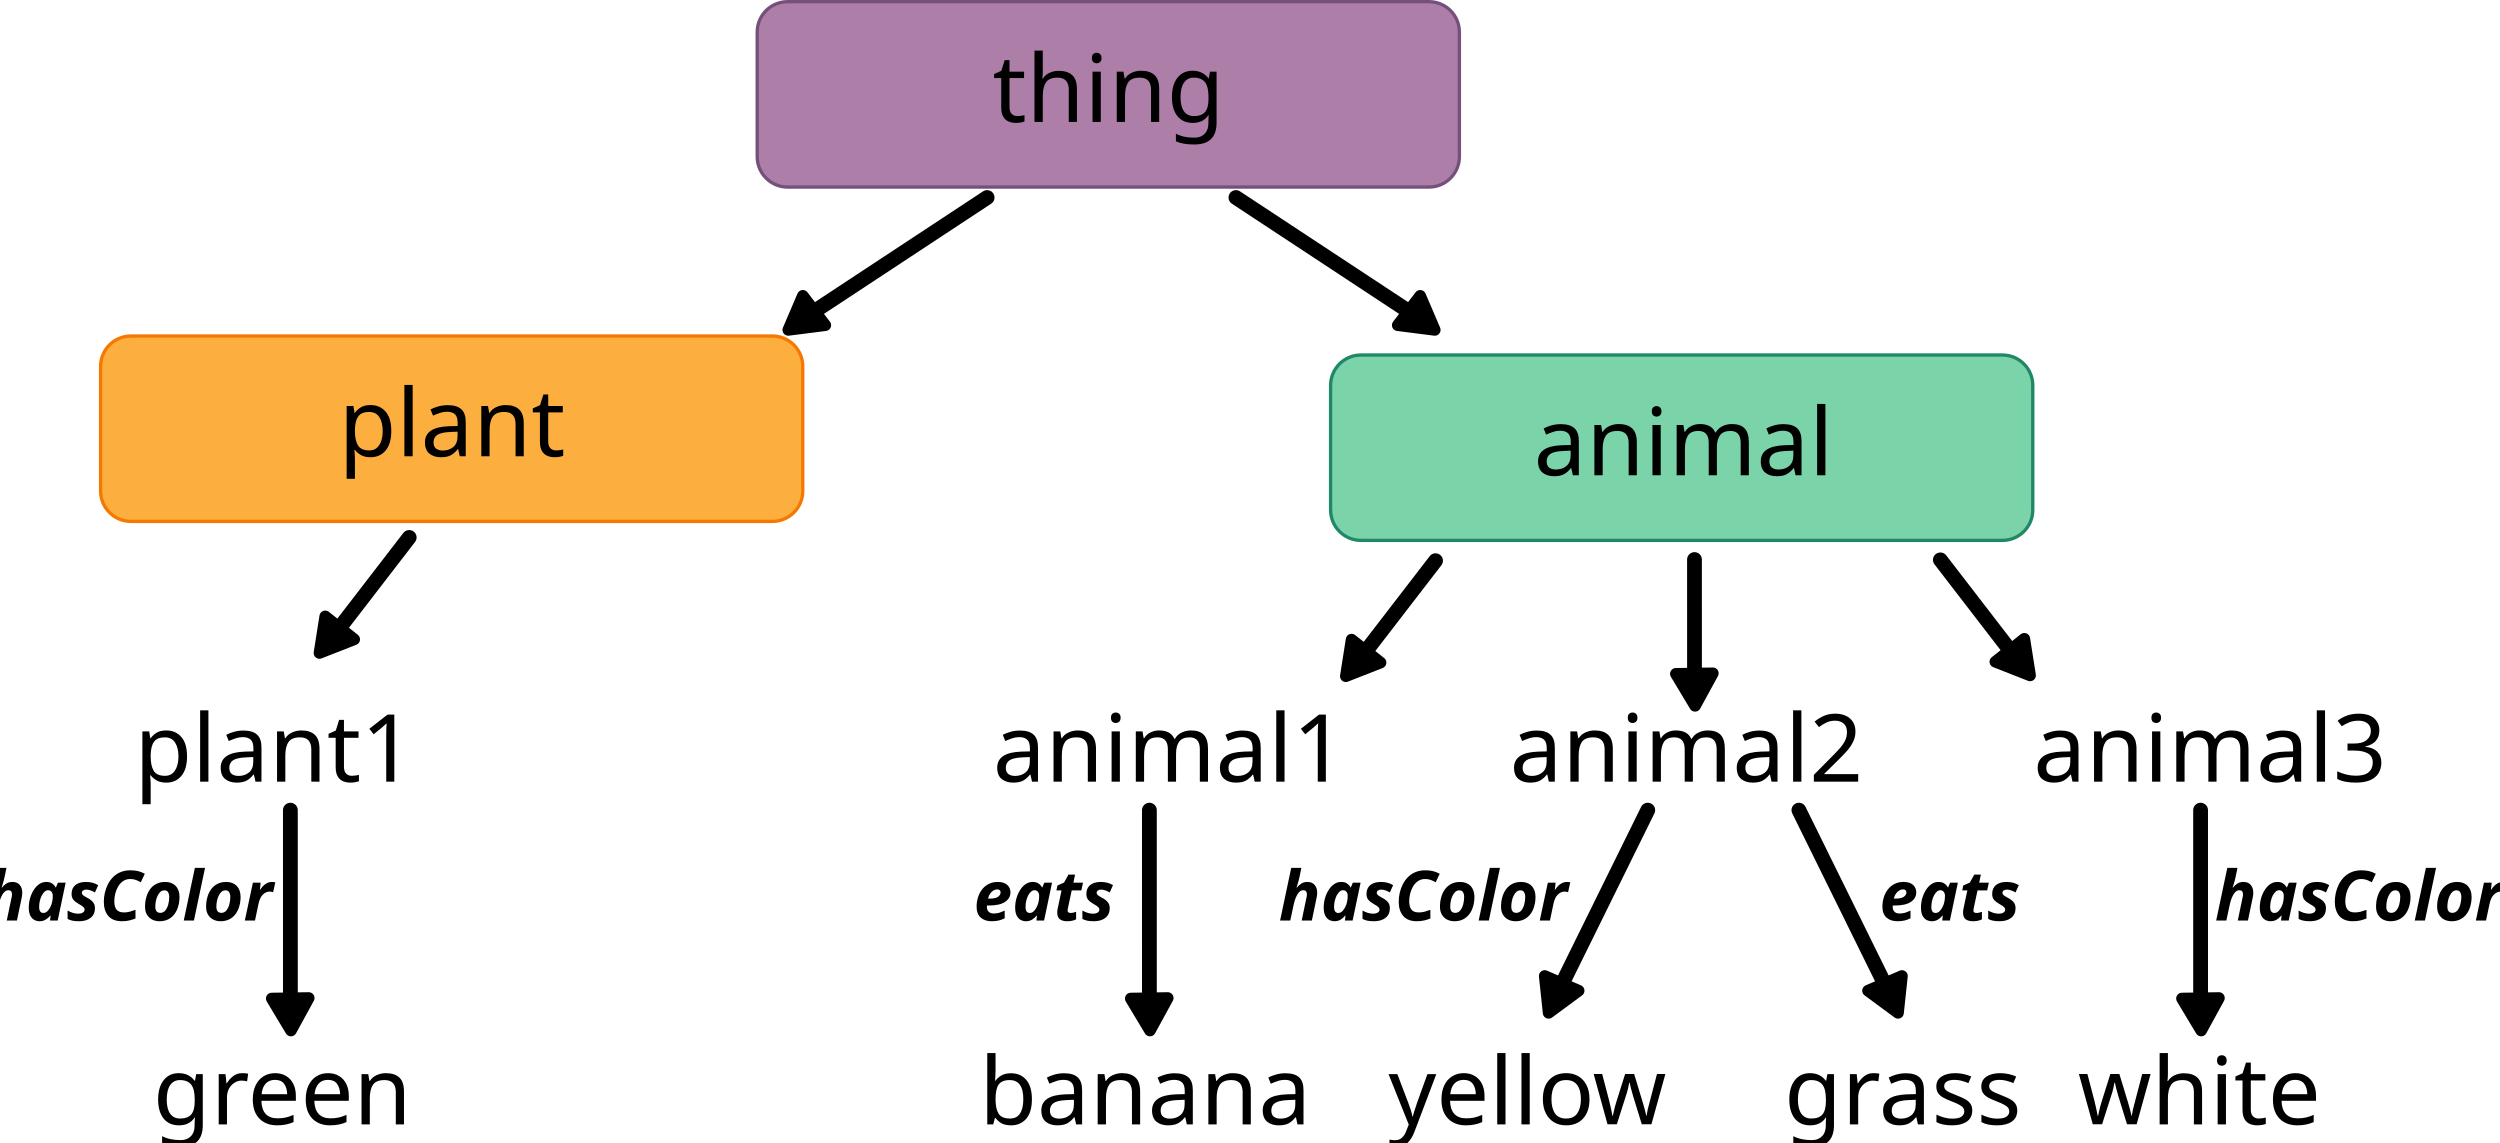
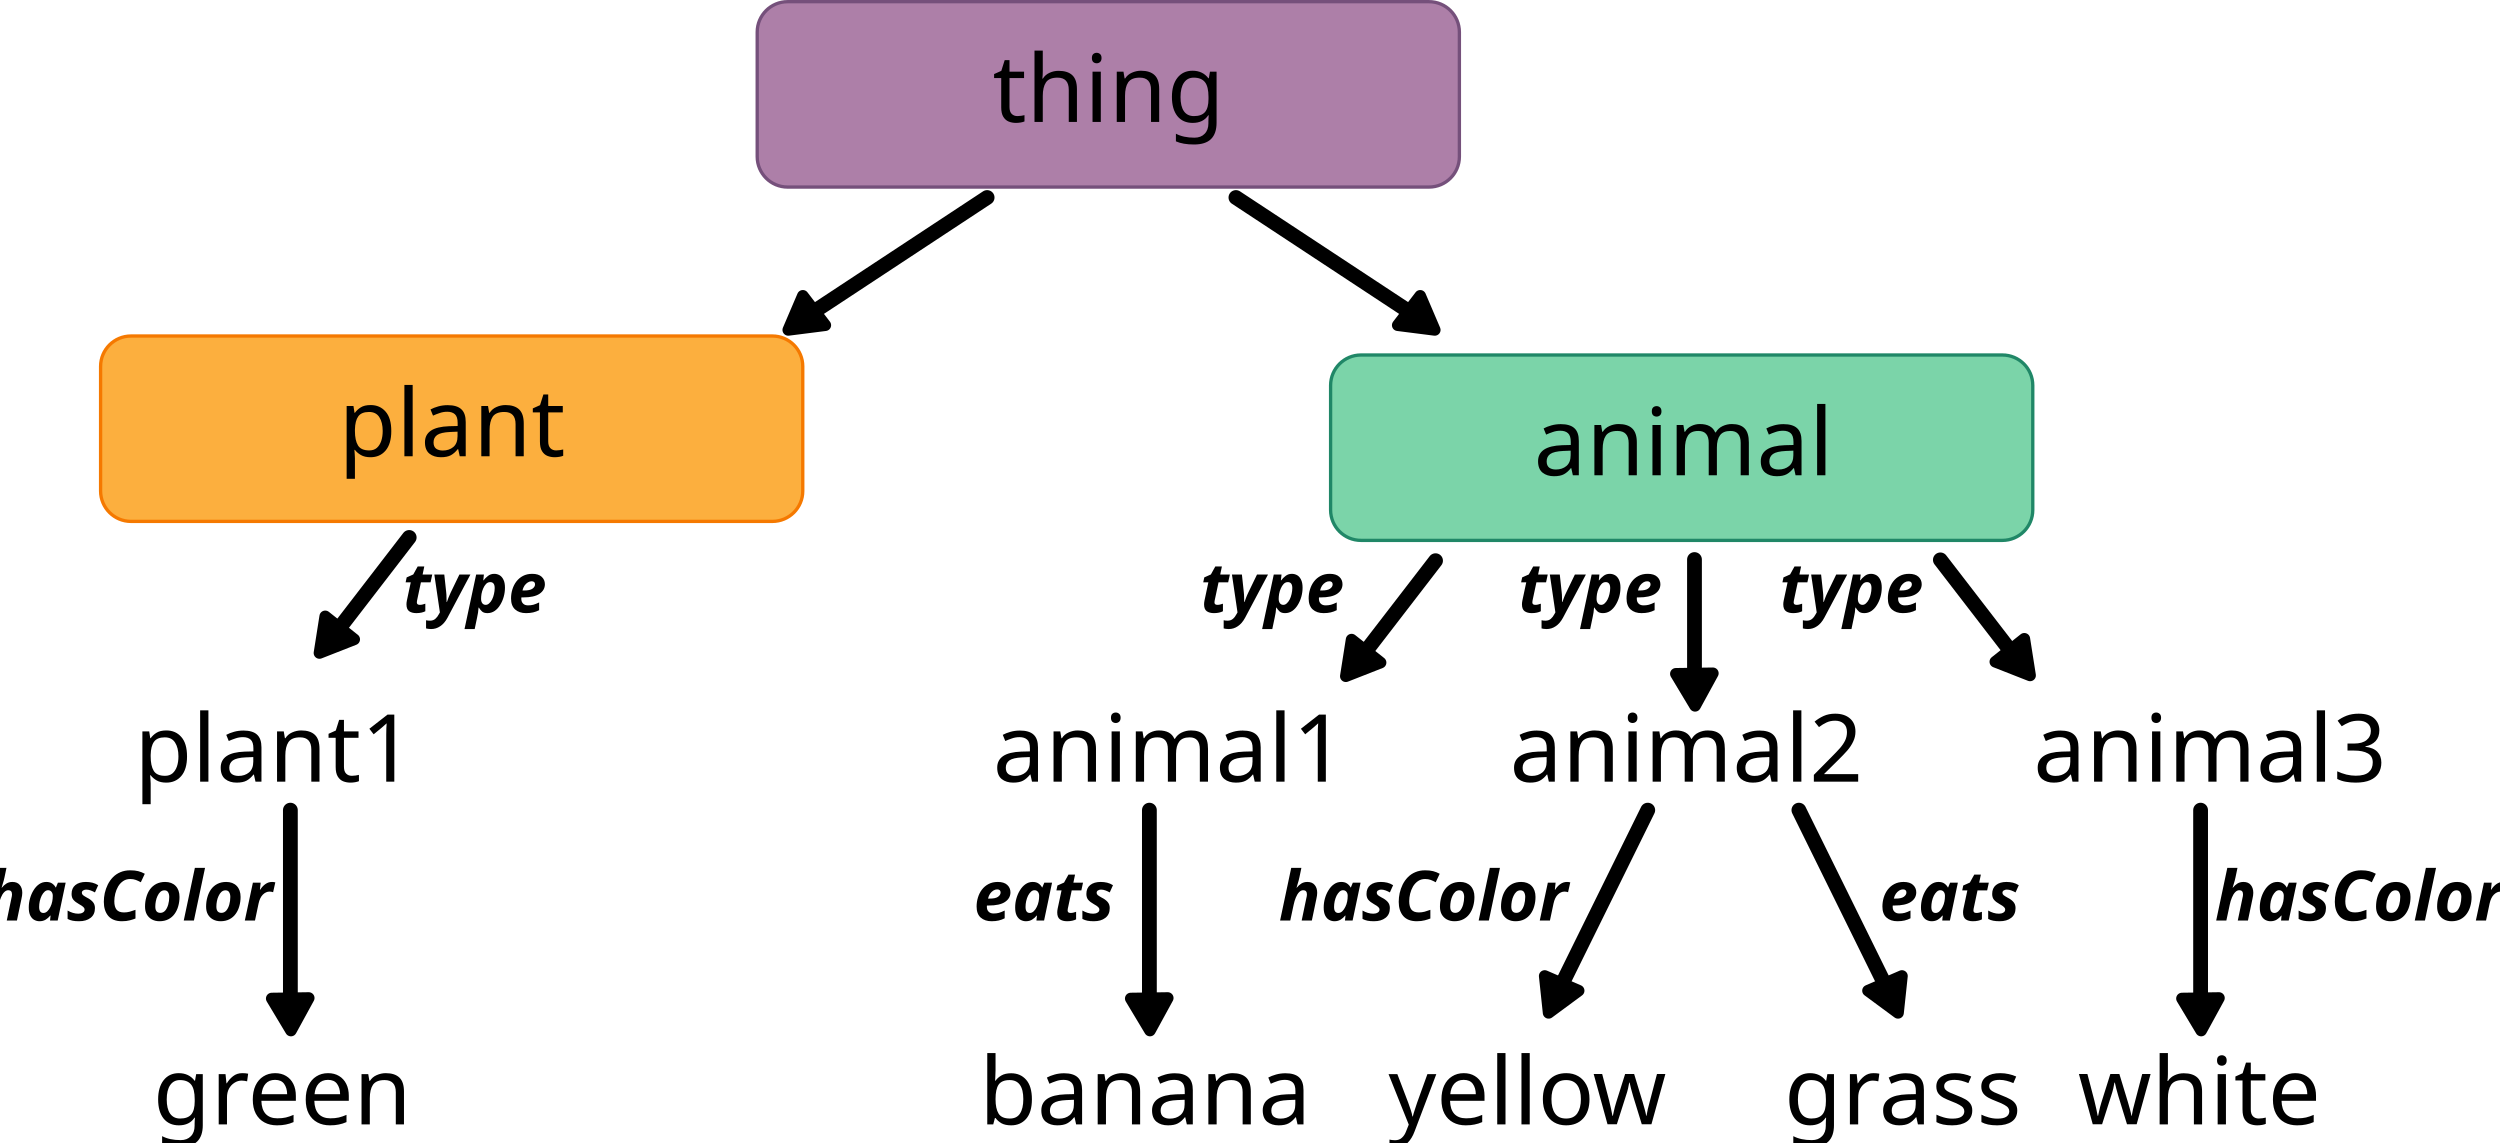
<svg xmlns="http://www.w3.org/2000/svg" width="465.96" height="212.86" viewBox="0 0 372.768 170.288" id="svg2" version="1.1">
  <defs id="defs480" />
  <g id="graph0" class="graph" transform="translate(-108.7137,496.5312)">
    <g id="g4514">
      <rect style="color:#000000;fill:#7bd4a9;fill-opacity:1;fill-rule:nonzero;stroke:#208767;stroke-width:0.497;stroke-linecap:butt;stroke-linejoin:miter;stroke-miterlimit:4;stroke-opacity:1;stroke-dasharray:none;stroke-dashoffset:0;marker:none;visibility:visible;display:inline;overflow:visible;enable-background:accumulate" id="rect4468" width="104.699" height="27.642" x="307.116" y="-443.598" rx="4.532" ry="4.532" />
      <rect style="color:#000000;fill:#fcaf3e;fill-opacity:1;fill-rule:nonzero;stroke:#f57900;stroke-width:0.497;stroke-linecap:butt;stroke-linejoin:miter;stroke-miterlimit:4;stroke-opacity:1;stroke-dasharray:none;stroke-dashoffset:0;marker:none;visibility:visible;display:inline;overflow:visible;enable-background:accumulate" id="rect4488" width="104.699" height="27.642" x="123.713" y="-446.429" rx="4.532" ry="4.532" />
      <rect ry="4.532" rx="4.532" y="-496.28" x="221.619" height="27.642" width="104.699" id="rect4486" style="color:#000000;fill:#ad7fa8;fill-opacity:1;fill-rule:nonzero;stroke:#75507b;stroke-width:0.497;stroke-linecap:butt;stroke-linejoin:miter;stroke-miterlimit:4;stroke-opacity:1;stroke-dasharray:none;stroke-dashoffset:0;marker:none;visibility:visible;display:inline;overflow:visible;enable-background:accumulate" />
      <g transform="translate(-144.2542,-151.7615)" class="node" id="node1">
        <text id="text14" style="font-size:14px;text-anchor:middle;font-family:Ubuntu" y="-273.9" x="504">animal</text>
      </g>
      <g transform="translate(-194.9888,-299.4428)" class="node" id="node3">
        <text id="text21" style="font-size:14px;text-anchor:middle;font-family:Ubuntu" y="-178.9" x="469">thing</text>
      </g>
      <g transform="translate(-185.8952,-263.5925)" class="node" id="node12">
        <text id="text91" style="font-size:14px;text-anchor:middle;font-family:Ubuntu" y="-164.9" x="362">plant</text>
      </g>
      <g transform="matrix(-0.4896955,-0.5884991,0.5884991,-0.4896955,182.0254,-56.39745)" id="g3561" style="display:inline">
        <path id="path3563" d="m 350.62,417.285 4.731,-42.275" style="fill:none;stroke:#000000;stroke-width:2.881;stroke-linecap:round;stroke-linejoin:round;stroke-miterlimit:4;stroke-opacity:1;stroke-dasharray:none" />
        <path style="fill:#000000;stroke:#000000;stroke-width:2.262px;stroke-linecap:round;stroke-linejoin:round;stroke-opacity:1" d="m 358.859,377.45 -3.288,-6.425 -3.908,6.129 z" id="path3565" />
      </g>
      <g transform="matrix(-0.6190061,-0.4505157,0.4505157,-0.6190061,209.2969,-9.309727)" id="g3585" style="display:inline">
        <path id="path3587" d="m 354.684,399.5 0.667,-24.49" style="fill:none;stroke:#000000;stroke-width:2.881;stroke-linecap:round;stroke-linejoin:round;stroke-miterlimit:4;stroke-opacity:1;stroke-dasharray:none" />
        <path style="fill:#000000;stroke:#000000;stroke-width:2.262px;stroke-linecap:round;stroke-linejoin:round;stroke-opacity:1" d="m 358.859,377.45 -3.288,-6.425 -3.908,6.129 z" id="path3589" />
      </g>
      <g style="display:inline" id="g3657" transform="matrix(0.4896955,-0.5884991,-0.5884991,-0.4896955,366.874,-56.39745)">
        <path style="fill:none;stroke:#000000;stroke-width:2.881;stroke-linecap:round;stroke-linejoin:round;stroke-miterlimit:4;stroke-opacity:1;stroke-dasharray:none" d="m 350.62,417.285 4.731,-42.275" id="path3659" />
        <path id="path3661" d="m 358.859,377.45 -3.288,-6.425 -3.908,6.129 z" style="fill:#000000;stroke:#000000;stroke-width:2.262px;stroke-linecap:round;stroke-linejoin:round;stroke-opacity:1" />
      </g>
      <text x="482.009" y="-326.137" style="font-size:14px;text-anchor:middle;font-family:Ubuntu" id="text3139" />
      <text id="text3141" x="283.108" y="-379.976" style="font-size:14px;text-anchor:middle;font-family:Ubuntu">animal1</text>
      <text style="font-size:14px;text-anchor:middle;font-family:Ubuntu" y="-379.976" x="360.17" id="text3143">animal2</text>
      <text id="text3145" x="438.25" y="-379.976" style="font-size:14px;text-anchor:middle;font-family:Ubuntu">animal3</text>
      <g transform="matrix(0.6190061,-0.4505157,-0.4505157,-0.6190061,358.4651,-5.9664)" id="g3147" style="display:inline">
        <path id="path3149" d="m 354.684,399.5 0.667,-24.49" style="fill:none;stroke:#000000;stroke-width:2.881;stroke-linecap:round;stroke-linejoin:round;stroke-miterlimit:4;stroke-opacity:1;stroke-dasharray:none" />
        <path style="fill:#000000;stroke:#000000;stroke-width:2.262px;stroke-linecap:round;stroke-linejoin:round;stroke-opacity:1" d="m 358.859,377.45 -3.288,-6.425 -3.908,6.129 z" id="path3151" />
      </g>
      <text x="149.654" y="-379.976" style="font-size:14px;text-anchor:middle;font-family:Ubuntu" id="text3137">plant1</text>
      <g transform="matrix(-0.6190061,-0.4505157,0.4505157,-0.6190061,362.3342,-5.843669)" id="g3585-8" style="display:inline">
        <path id="path3587-3" d="m 354.684,399.5 0.667,-24.49" style="fill:none;stroke:#000000;stroke-width:2.881;stroke-linecap:round;stroke-linejoin:round;stroke-miterlimit:4;stroke-opacity:1;stroke-dasharray:none" />
        <path style="fill:#000000;stroke:#000000;stroke-width:2.262px;stroke-linecap:round;stroke-linejoin:round;stroke-opacity:1" d="m 358.859,377.45 -3.288,-6.425 -3.908,6.129 z" id="path3589-6" />
      </g>
      <g transform="matrix(0.7653113,0.0207755,0.0207755,-0.7653113,81.63027,-114.7259)" id="g3147-4" style="display:inline">
        <path id="path3149-2" d="m 354.684,399.5 0.667,-24.49" style="fill:none;stroke:#000000;stroke-width:2.881;stroke-linecap:round;stroke-linejoin:round;stroke-miterlimit:4;stroke-opacity:1;stroke-dasharray:none" />
        <path style="fill:#000000;stroke:#000000;stroke-width:2.262px;stroke-linecap:round;stroke-linejoin:round;stroke-opacity:1" d="m 358.859,377.45 -3.288,-6.425 -3.908,6.129 z" id="path3151-5" />
      </g>
      <g transform="matrix(0.7653113,0.0207755,0.0207755,-0.7653113,0.351351,-66.30967)" id="g3229" style="display:inline">
        <path id="path3231" d="m 354.293,413.927 1.059,-38.917" style="fill:none;stroke:#000000;stroke-width:2.881;stroke-linecap:round;stroke-linejoin:round;stroke-miterlimit:4;stroke-opacity:1;stroke-dasharray:none" />
        <path style="fill:#000000;stroke:#000000;stroke-width:2.262px;stroke-linecap:round;stroke-linejoin:round;stroke-opacity:1" d="m 358.859,377.45 -3.288,-6.425 -3.908,6.129 z" id="path3233" />
      </g>
      <g style="display:inline" id="g3241" transform="matrix(0.714516,-0.2749542,-0.2749542,-0.714516,239.6781,17.36087)">
        <path style="fill:none;stroke:#000000;stroke-width:2.881;stroke-linecap:round;stroke-linejoin:round;stroke-miterlimit:4;stroke-opacity:1;stroke-dasharray:none" d="m 351.73,414.803 3.622,-39.793" id="path3243" />
        <path id="path3245" d="m 358.859,377.45 -3.288,-6.425 -3.908,6.129 z" style="fill:#000000;stroke:#000000;stroke-width:2.262px;stroke-linecap:round;stroke-linejoin:round;stroke-opacity:1" />
      </g>
      <text style="font-size:14px;text-anchor:middle;font-family:Ubuntu" y="-328.875" x="279.472" id="text3257">banana</text>
      <g style="display:inline" id="g3263" transform="matrix(0.7653113,0.0207755,0.0207755,-0.7653113,-127.7341,-66.30967)">
        <path style="fill:none;stroke:#000000;stroke-width:2.881;stroke-linecap:round;stroke-linejoin:round;stroke-miterlimit:4;stroke-opacity:1;stroke-dasharray:none" d="m 354.293,413.927 1.059,-38.917" id="path3265" />
        <path id="path3267" d="m 358.859,377.45 -3.288,-6.425 -3.908,6.129 z" style="fill:#000000;stroke:#000000;stroke-width:2.262px;stroke-linecap:round;stroke-linejoin:round;stroke-opacity:1" />
      </g>
      <g transform="matrix(0.7653113,0.0207755,0.0207755,-0.7653113,157.0935,-66.30967)" id="g3269" style="display:inline">
        <path id="path3271" d="m 354.293,413.927 1.059,-38.917" style="fill:none;stroke:#000000;stroke-width:2.881;stroke-linecap:round;stroke-linejoin:round;stroke-miterlimit:4;stroke-opacity:1;stroke-dasharray:none" />
        <path style="fill:#000000;stroke:#000000;stroke-width:2.262px;stroke-linecap:round;stroke-linejoin:round;stroke-opacity:1" d="m 358.859,377.45 -3.288,-6.425 -3.908,6.129 z" id="path3273" />
      </g>
      <text id="text3275" x="150.805" y="-328.875" style="font-size:14px;text-anchor:middle;font-family:Ubuntu">green</text>
      <text style="font-size:10.324px;text-anchor:middle;font-family:Ubuntu" y="-359.275" x="460.507" id="text3277">
        <tspan style="font-style:italic;font-weight:bold" id="tspan3279">hasColor</tspan>
      </text>
      <text id="text3281" x="436.647" y="-328.875" style="font-size:14px;text-anchor:middle;font-family:Ubuntu">white</text>
      <g transform="matrix(-0.714516,-0.2749542,0.2749542,-0.714516,491.6698,17.36087)" id="g3283" style="display:inline">
        <path id="path3285" d="m 351.73,414.803 3.622,-39.793" style="fill:none;stroke:#000000;stroke-width:2.881;stroke-linecap:round;stroke-linejoin:round;stroke-miterlimit:4;stroke-opacity:1;stroke-dasharray:none" />
        <path style="fill:#000000;stroke:#000000;stroke-width:2.262px;stroke-linecap:round;stroke-linejoin:round;stroke-opacity:1" d="m 358.859,377.45 -3.288,-6.425 -3.908,6.129 z" id="path3287" />
      </g>
      <text id="text3289" x="320.932" y="-359.275" style="font-size:10.324px;text-anchor:middle;font-family:Ubuntu">
        <tspan id="tspan3291" style="font-style:italic;font-weight:bold">hasColor</tspan>
      </text>
      <text style="font-size:10.324px;text-anchor:middle;font-family:Ubuntu" y="-359.275" x="399.442" id="text3293">
        <tspan style="font-style:italic;font-weight:bold" id="tspan3295">eats</tspan>
      </text>
      <text id="text3297" x="264.378" y="-359.275" style="font-size:10.324px;text-anchor:middle;font-family:Ubuntu">
        <tspan id="tspan3299" style="font-style:italic;font-weight:bold">eats</tspan>
      </text>
      <text style="font-size:10.324px;text-anchor:middle;font-family:Ubuntu" y="-359.275" x="127.85" id="text3301">
        <tspan style="font-style:italic;font-weight:bold" id="tspan3303">hasColor</tspan>
      </text>
      <text id="text3305" x="392.44" y="-328.875" style="font-size:14px;text-anchor:middle;font-family:Ubuntu">grass</text>
      <text style="font-size:14px;text-anchor:middle;font-family:Ubuntu" y="-328.875" x="336.467" id="text3307">yellow</text>
+       <text id="text3053" x="179.469" y="-405.219" style="font-size:10.324px;text-anchor:middle;font-family:Ubuntu">
+         <tspan id="tspan3055" style="font-style:italic;font-weight:bold">type</tspan>
+       </text>
+       <text id="text3057" x="298.4" y="-405.219" style="font-size:10.324px;text-anchor:middle;font-family:Ubuntu">
+         <tspan id="tspan3059" style="font-style:italic;font-weight:bold">type</tspan>
+       </text>
+       <text id="text3061" x="345.798" y="-405.219" style="font-size:10.324px;text-anchor:middle;font-family:Ubuntu">
+         <tspan id="tspan3063" style="font-style:italic;font-weight:bold">type</tspan>
+       </text>
+       <text id="text3065" x="384.763" y="-405.219" style="font-size:10.324px;text-anchor:middle;font-family:Ubuntu">
+         <tspan id="tspan3067" style="font-style:italic;font-weight:bold">type</tspan>
+       </text>
    </g>
  </g>
</svg>
